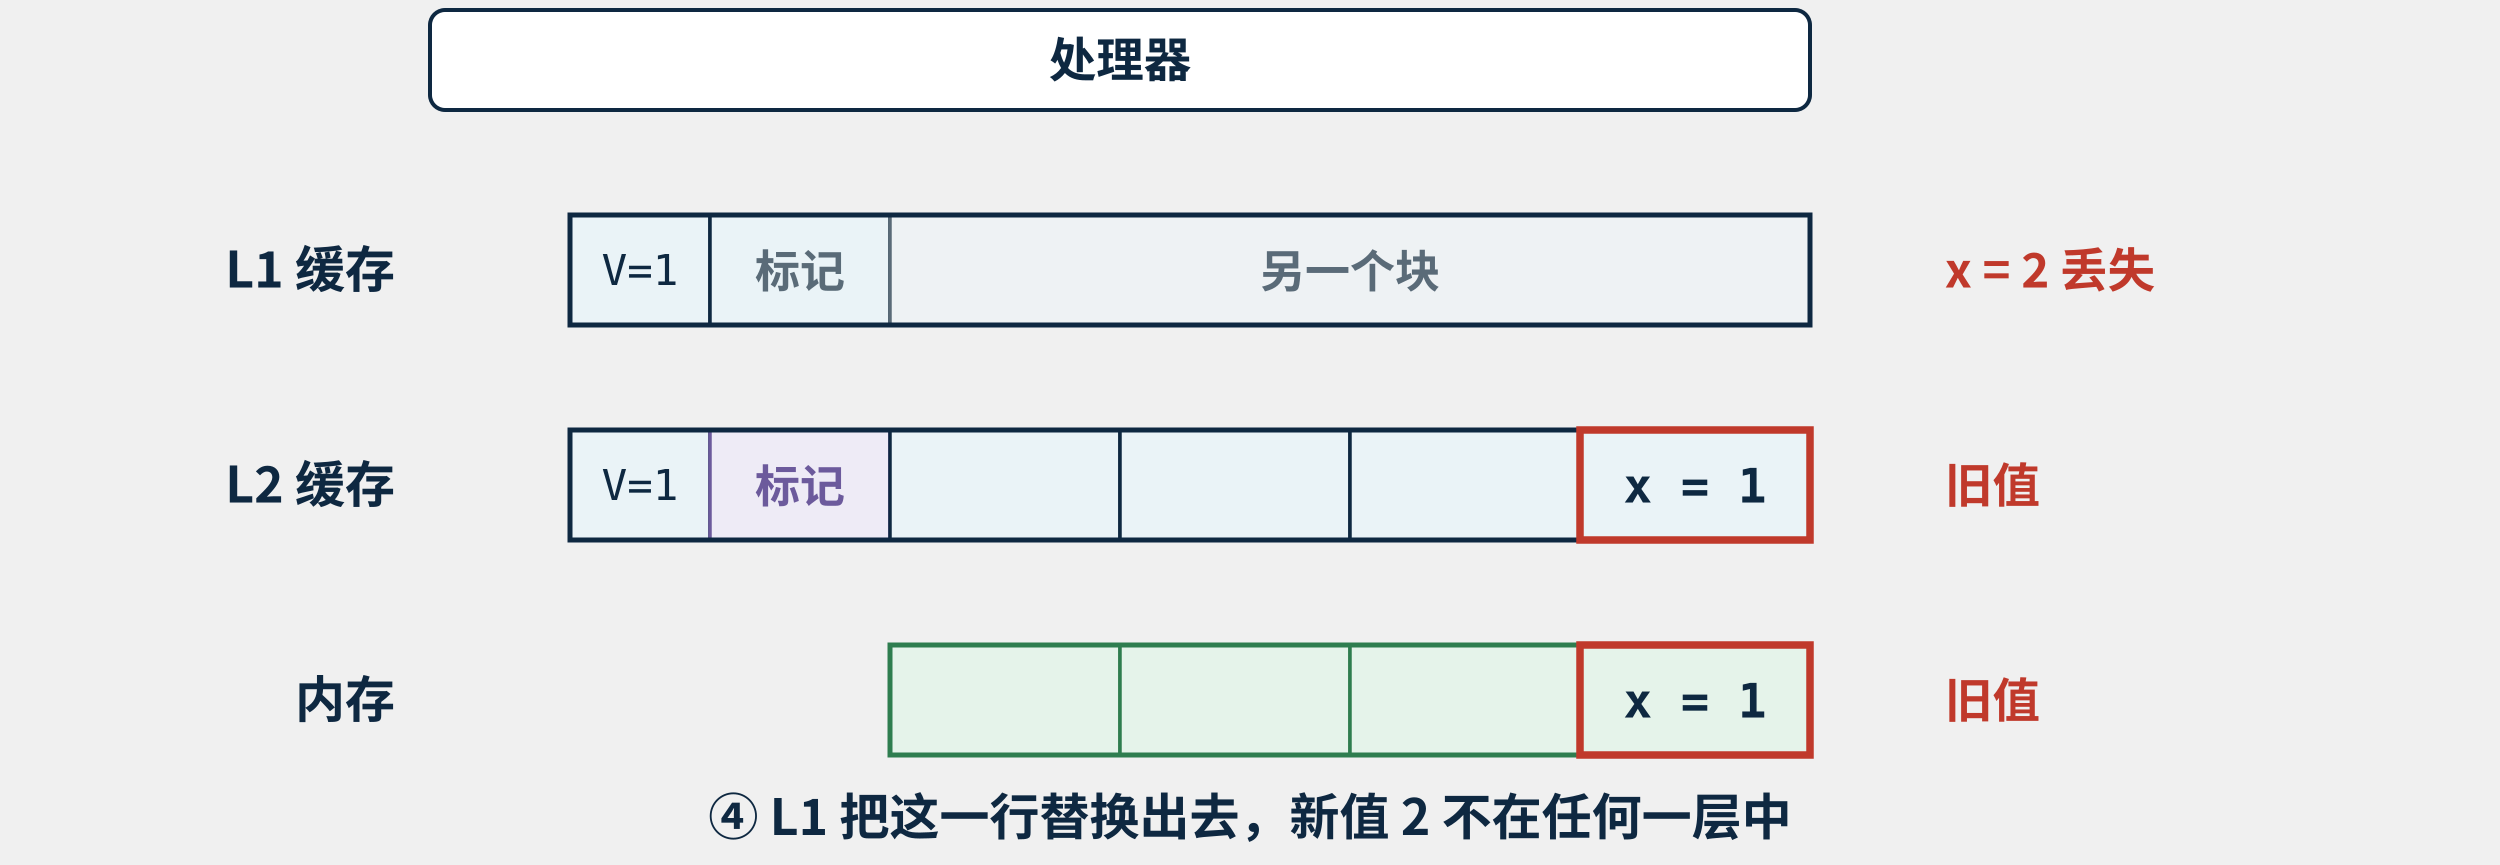
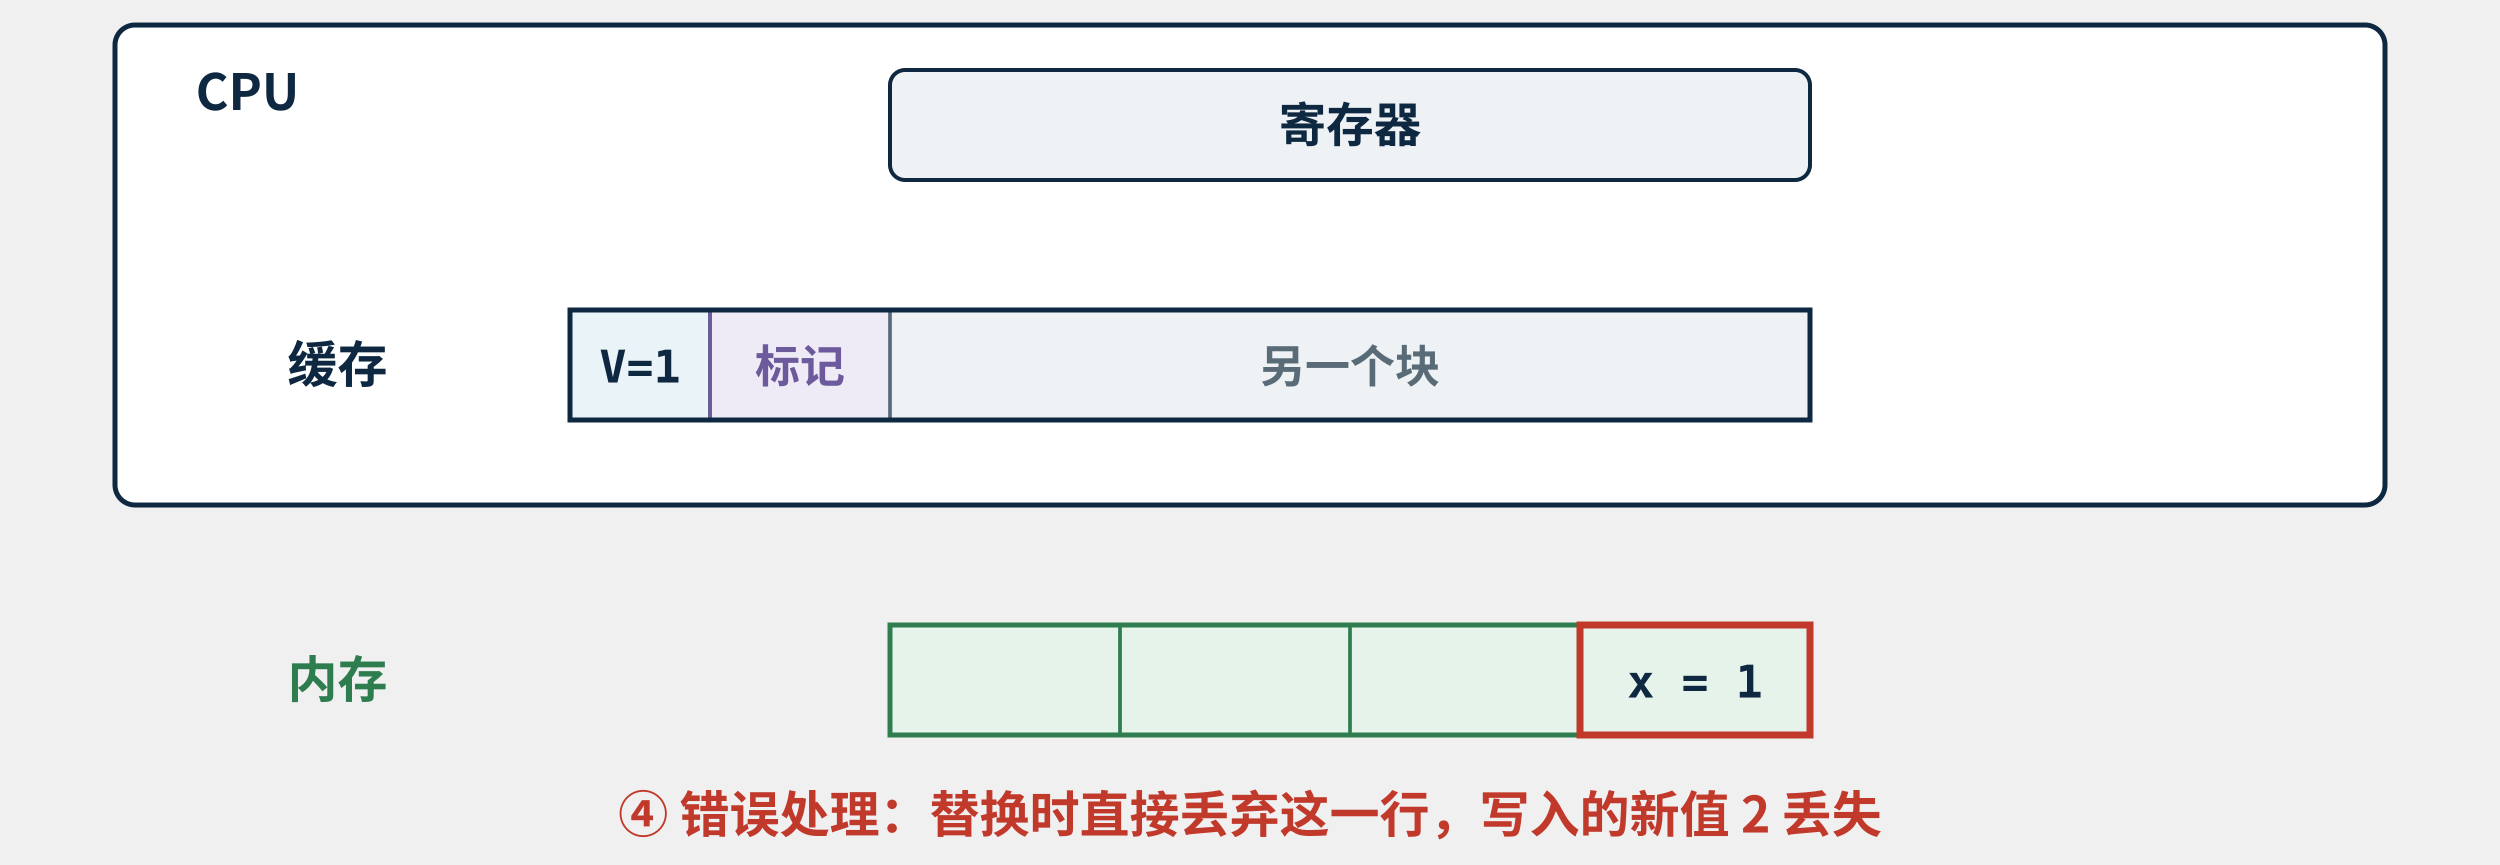
<svg xmlns="http://www.w3.org/2000/svg" viewBox="0 0 1000 346" width="1000" height="346">
  <defs>
    <marker id="ah-156082" viewBox="0 0 10 10" refX="9" refY="5" markerWidth="7" markerHeight="7" orient="auto-start-reverse">
      <path d="M0,0 L10,5 L0,10 z" fill="#156082" />
    </marker>
    <marker id="ah-e97132" viewBox="0 0 10 10" refX="9" refY="5" markerWidth="7" markerHeight="7" orient="auto-start-reverse">
      <path d="M0,0 L10,5 L0,10 z" fill="#e97132" />
    </marker>
    <marker id="ah-0e2841" viewBox="0 0 10 10" refX="9" refY="5" markerWidth="7" markerHeight="7" orient="auto-start-reverse">
      <path d="M0,0 L10,5 L0,10 z" fill="#0e2841" />
    </marker>
    <marker id="ah-2e7d4f" viewBox="0 0 10 10" refX="9" refY="5" markerWidth="7" markerHeight="7" orient="auto-start-reverse">
      <path d="M0,0 L10,5 L0,10 z" fill="#2e7d4f" />
    </marker>
    <marker id="ah-c0392b" viewBox="0 0 10 10" refX="9" refY="5" markerWidth="7" markerHeight="7" orient="auto-start-reverse">
      <path d="M0,0 L10,5 L0,10 z" fill="#c0392b" />
    </marker>
    <marker id="ah-5a6b78" viewBox="0 0 10 10" refX="9" refY="5" markerWidth="7" markerHeight="7" orient="auto-start-reverse">
      <path d="M0,0 L10,5 L0,10 z" fill="#5a6b78" />
    </marker>
    <marker id="ah-9fb5c3" viewBox="0 0 10 10" refX="9" refY="5" markerWidth="7" markerHeight="7" orient="auto-start-reverse">
      <path d="M0,0 L10,5 L0,10 z" fill="#9fb5c3" />
    </marker>
  </defs>
-   <rect x="172.0" y="4.0" width="552.0" height="40.0" rx="6" fill="#ffffff" stroke="#0e2841" stroke-width="1.6" />
-   <text x="448.0" y="30.8" font-family="PingFang SC, Noto Sans CJK SC, Source Han Sans SC, sans-serif" font-size="19" font-weight="bold" fill="#0e2841" text-anchor="middle">处理器</text>
-   <text x="158.0" y="115.0" font-family="PingFang SC, Noto Sans CJK SC, Source Han Sans SC, sans-serif" font-size="20" font-weight="bold" fill="#0e2841" text-anchor="end">L1 缓存</text>
-   <rect x="228.0" y="86.0" width="56.0" height="44.0" rx="0" fill="#eaf3f7" stroke="#0e2841" stroke-width="1.4" />
-   <text x="256.0" y="114.0" font-family="SFMono-Regular, Menlo, DejaVu Sans Mono, Consolas, monospace" font-size="17" font-weight="normal" fill="#0e2841" text-anchor="middle">V=1</text>
-   <rect x="284.0" y="86.0" width="72.0" height="44.0" rx="0" fill="#eaf3f7" stroke="#0e2841" stroke-width="1.4" />
-   <text x="320.0" y="115.0" font-family="PingFang SC, Noto Sans CJK SC, Source Han Sans SC, sans-serif" font-size="18" font-weight="bold" fill="#5a6b78" text-anchor="middle">标记</text>
-   <rect x="356.0" y="86.0" width="368.0" height="44.0" rx="0" fill="#eef2f4" stroke="#5a6b78" stroke-width="1.4" />
-   <text x="540.0" y="115.0" font-family="PingFang SC, Noto Sans CJK SC, Source Han Sans SC, sans-serif" font-size="18" font-weight="bold" fill="#5a6b78" text-anchor="middle">另一个块</text>
-   <rect x="228.0" y="86.0" width="496.0" height="44.0" rx="0" fill="none" stroke="#0e2841" stroke-width="2" />
-   <text x="158.0" y="201.0" font-family="PingFang SC, Noto Sans CJK SC, Source Han Sans SC, sans-serif" font-size="20" font-weight="bold" fill="#0e2841" text-anchor="end">L2 缓存</text>
-   <rect x="228.0" y="172.0" width="56.0" height="44.0" rx="0" fill="#eaf3f7" stroke="#0e2841" stroke-width="1.4" />
-   <text x="256.0" y="200.0" font-family="SFMono-Regular, Menlo, DejaVu Sans Mono, Consolas, monospace" font-size="17" font-weight="normal" fill="#0e2841" text-anchor="middle">V=1</text>
-   <rect x="284.0" y="172.0" width="72.0" height="44.0" rx="0" fill="#eeebf6" stroke="#6c5a9c" stroke-width="1.4" />
-   <text x="320.0" y="201.0" font-family="PingFang SC, Noto Sans CJK SC, Source Han Sans SC, sans-serif" font-size="18" font-weight="bold" fill="#6c5a9c" text-anchor="middle">标记</text>
-   <rect x="356.0" y="172.0" width="92.0" height="44.0" rx="0" fill="#eaf3f7" stroke="#0e2841" stroke-width="1.4" />
-   <rect x="448.0" y="172.0" width="92.0" height="44.0" rx="0" fill="#eaf3f7" stroke="#0e2841" stroke-width="1.4" />
-   <rect x="540.0" y="172.0" width="92.0" height="44.0" rx="0" fill="#eaf3f7" stroke="#0e2841" stroke-width="1.4" />
-   <rect x="632.0" y="172.0" width="92.0" height="44.0" rx="0" fill="#eaf3f7" stroke="#0e2841" stroke-width="1.4" />
-   <text x="678.0" y="201.0" font-family="SFMono-Regular, Menlo, DejaVu Sans Mono, Consolas, monospace" font-size="19" font-weight="bold" fill="#0e2841" text-anchor="middle">x = 1</text>
-   <rect x="228.0" y="172.0" width="496.0" height="44.0" rx="0" fill="none" stroke="#0e2841" stroke-width="2" />
-   <text x="158.0" y="287.0" font-family="PingFang SC, Noto Sans CJK SC, Source Han Sans SC, sans-serif" font-size="20" font-weight="bold" fill="#0e2841" text-anchor="end">内存</text>
-   <rect x="356.0" y="258.0" width="92.0" height="44.0" rx="0" fill="#e5f3ea" stroke="#2e7d4f" stroke-width="1.4" />
-   <rect x="448.0" y="258.0" width="92.0" height="44.0" rx="0" fill="#e5f3ea" stroke="#2e7d4f" stroke-width="1.4" />
-   <rect x="540.0" y="258.0" width="92.0" height="44.0" rx="0" fill="#e5f3ea" stroke="#2e7d4f" stroke-width="1.4" />
-   <rect x="632.0" y="258.0" width="92.0" height="44.0" rx="0" fill="#e5f3ea" stroke="#2e7d4f" stroke-width="1.4" />
-   <text x="678.0" y="287.0" font-family="SFMono-Regular, Menlo, DejaVu Sans Mono, Consolas, monospace" font-size="19" font-weight="bold" fill="#0e2841" text-anchor="middle">x = 1</text>
-   <rect x="356.0" y="258.0" width="368.0" height="44.0" rx="0" fill="none" stroke="#2e7d4f" stroke-width="2" />
-   <rect x="632.0" y="172.0" width="92.0" height="44.0" rx="0" fill="none" stroke="#c0392b" stroke-width="3" />
-   <rect x="632.0" y="258.0" width="92.0" height="44.0" rx="0" fill="none" stroke="#c0392b" stroke-width="3" />
-   <text x="778.0" y="115.0" font-family="PingFang SC, Noto Sans CJK SC, Source Han Sans SC, sans-serif" font-size="19" font-weight="bold" fill="#c0392b" text-anchor="start">x = 2 丢失</text>
-   <text x="778.0" y="201.0" font-family="PingFang SC, Noto Sans CJK SC, Source Han Sans SC, sans-serif" font-size="19" font-weight="bold" fill="#c0392b" text-anchor="start">旧值</text>
-   <text x="778.0" y="287.0" font-family="PingFang SC, Noto Sans CJK SC, Source Han Sans SC, sans-serif" font-size="19" font-weight="bold" fill="#c0392b" text-anchor="start">旧值</text>
-   <text x="500.0" y="334.0" font-family="PingFang SC, Noto Sans CJK SC, Source Han Sans SC, sans-serif" font-size="20" font-weight="bold" fill="#0e2841" text-anchor="middle">④ L1 把这一行替换出去，新值 2 不在任何一层中</text>
+   <rect x="46.0" y="10.0" width="908.0" height="192.0" rx="8" fill="#ffffff" stroke="#0e2841" stroke-width="2" />
+   <text x="99.0" y="44.0" font-family="PingFang SC, Noto Sans CJK SC, Source Han Sans SC, sans-serif" font-size="20" font-weight="bold" fill="#0e2841" text-anchor="middle">CPU</text>
+   <rect x="356.0" y="28.0" width="368.0" height="44.0" rx="6" fill="#eef2f4" stroke="#0e2841" stroke-width="1.6" />
+   <text x="540.0" y="56.8" font-family="PingFang SC, Noto Sans CJK SC, Source Han Sans SC, sans-serif" font-size="19" font-weight="bold" fill="#0e2841" text-anchor="middle">寄存器</text>
+   <text x="155.0" y="153.0" font-family="PingFang SC, Noto Sans CJK SC, Source Han Sans SC, sans-serif" font-size="20" font-weight="bold" fill="#0e2841" text-anchor="end">缓存</text>
+   <rect x="228.0" y="124.0" width="56.0" height="44.0" rx="0" fill="#eaf3f7" stroke="none" stroke-width="0" />
+   <text x="256.0" y="153.0" font-family="SFMono-Regular, Menlo, DejaVu Sans Mono, Consolas, monospace" font-size="18" font-weight="bold" fill="#0e2841" text-anchor="middle">V=1</text>
+   <rect x="284.0" y="124.0" width="72.0" height="44.0" rx="0" fill="#eeebf6" stroke="none" stroke-width="0" />
+   <text x="320.0" y="153.0" font-family="PingFang SC, Noto Sans CJK SC, Source Han Sans SC, sans-serif" font-size="18" font-weight="bold" fill="#6c5a9c" text-anchor="middle">标记</text>
+   <rect x="356.0" y="124.0" width="368.0" height="44.0" rx="0" fill="#eef2f4" stroke="none" stroke-width="0" />
+   <text x="540.0" y="153.0" font-family="PingFang SC, Noto Sans CJK SC, Source Han Sans SC, sans-serif" font-size="18" font-weight="bold" fill="#5a6b78" text-anchor="middle">另一个块</text>
+   <rect x="228.0" y="124.0" width="56.0" height="44.0" rx="0" fill="none" stroke="#0e2841" stroke-width="1.3" />
+   <rect x="284.0" y="124.0" width="72.0" height="44.0" rx="0" fill="none" stroke="#6c5a9c" stroke-width="1.3" />
+   <rect x="356.0" y="124.0" width="368.0" height="44.0" rx="0" fill="none" stroke="#5a6b78" stroke-width="1.3" />
+   <rect x="228.0" y="124.0" width="496.0" height="44.0" rx="0" fill="none" stroke="#0e2841" stroke-width="2" />
+   <text x="155.0" y="279.0" font-family="PingFang SC, Noto Sans CJK SC, Source Han Sans SC, sans-serif" font-size="20" font-weight="bold" fill="#2e7d4f" text-anchor="end">内存</text>
+   <rect x="356.0" y="250.0" width="92.0" height="44.0" rx="0" fill="#e5f3ea" stroke="none" stroke-width="0" />
+   <rect x="448.0" y="250.0" width="92.0" height="44.0" rx="0" fill="#e5f3ea" stroke="none" stroke-width="0" />
+   <rect x="540.0" y="250.0" width="92.0" height="44.0" rx="0" fill="#e5f3ea" stroke="none" stroke-width="0" />
+   <rect x="632.0" y="250.0" width="92.0" height="44.0" rx="0" fill="#e5f3ea" stroke="none" stroke-width="0" />
+   <text x="678.0" y="279.0" font-family="SFMono-Regular, Menlo, DejaVu Sans Mono, Consolas, monospace" font-size="18" font-weight="bold" fill="#0e2841" text-anchor="middle">x = 1</text>
+   <rect x="356.0" y="250.0" width="92.0" height="44.0" rx="0" fill="none" stroke="#2e7d4f" stroke-width="1.3" />
+   <rect x="448.0" y="250.0" width="92.0" height="44.0" rx="0" fill="none" stroke="#2e7d4f" stroke-width="1.3" />
+   <rect x="540.0" y="250.0" width="92.0" height="44.0" rx="0" fill="none" stroke="#2e7d4f" stroke-width="1.3" />
+   <rect x="632.0" y="250.0" width="92.0" height="44.0" rx="0" fill="none" stroke="#2e7d4f" stroke-width="1.3" />
+   <rect x="356.0" y="250.0" width="368.0" height="44.0" rx="0" fill="none" stroke="#2e7d4f" stroke-width="2" />
+   <rect x="632.0" y="250.0" width="92.0" height="44.0" rx="0" fill="none" stroke="#c0392b" stroke-width="2.8" />
+   <text x="500.0" y="333.0" font-family="PingFang SC, Noto Sans CJK SC, Source Han Sans SC, sans-serif" font-size="20" font-weight="bold" fill="#c0392b" text-anchor="middle">④ 错误处理：替换时直接丢弃这一行，写入的新值 2 丢失</text>
</svg>
